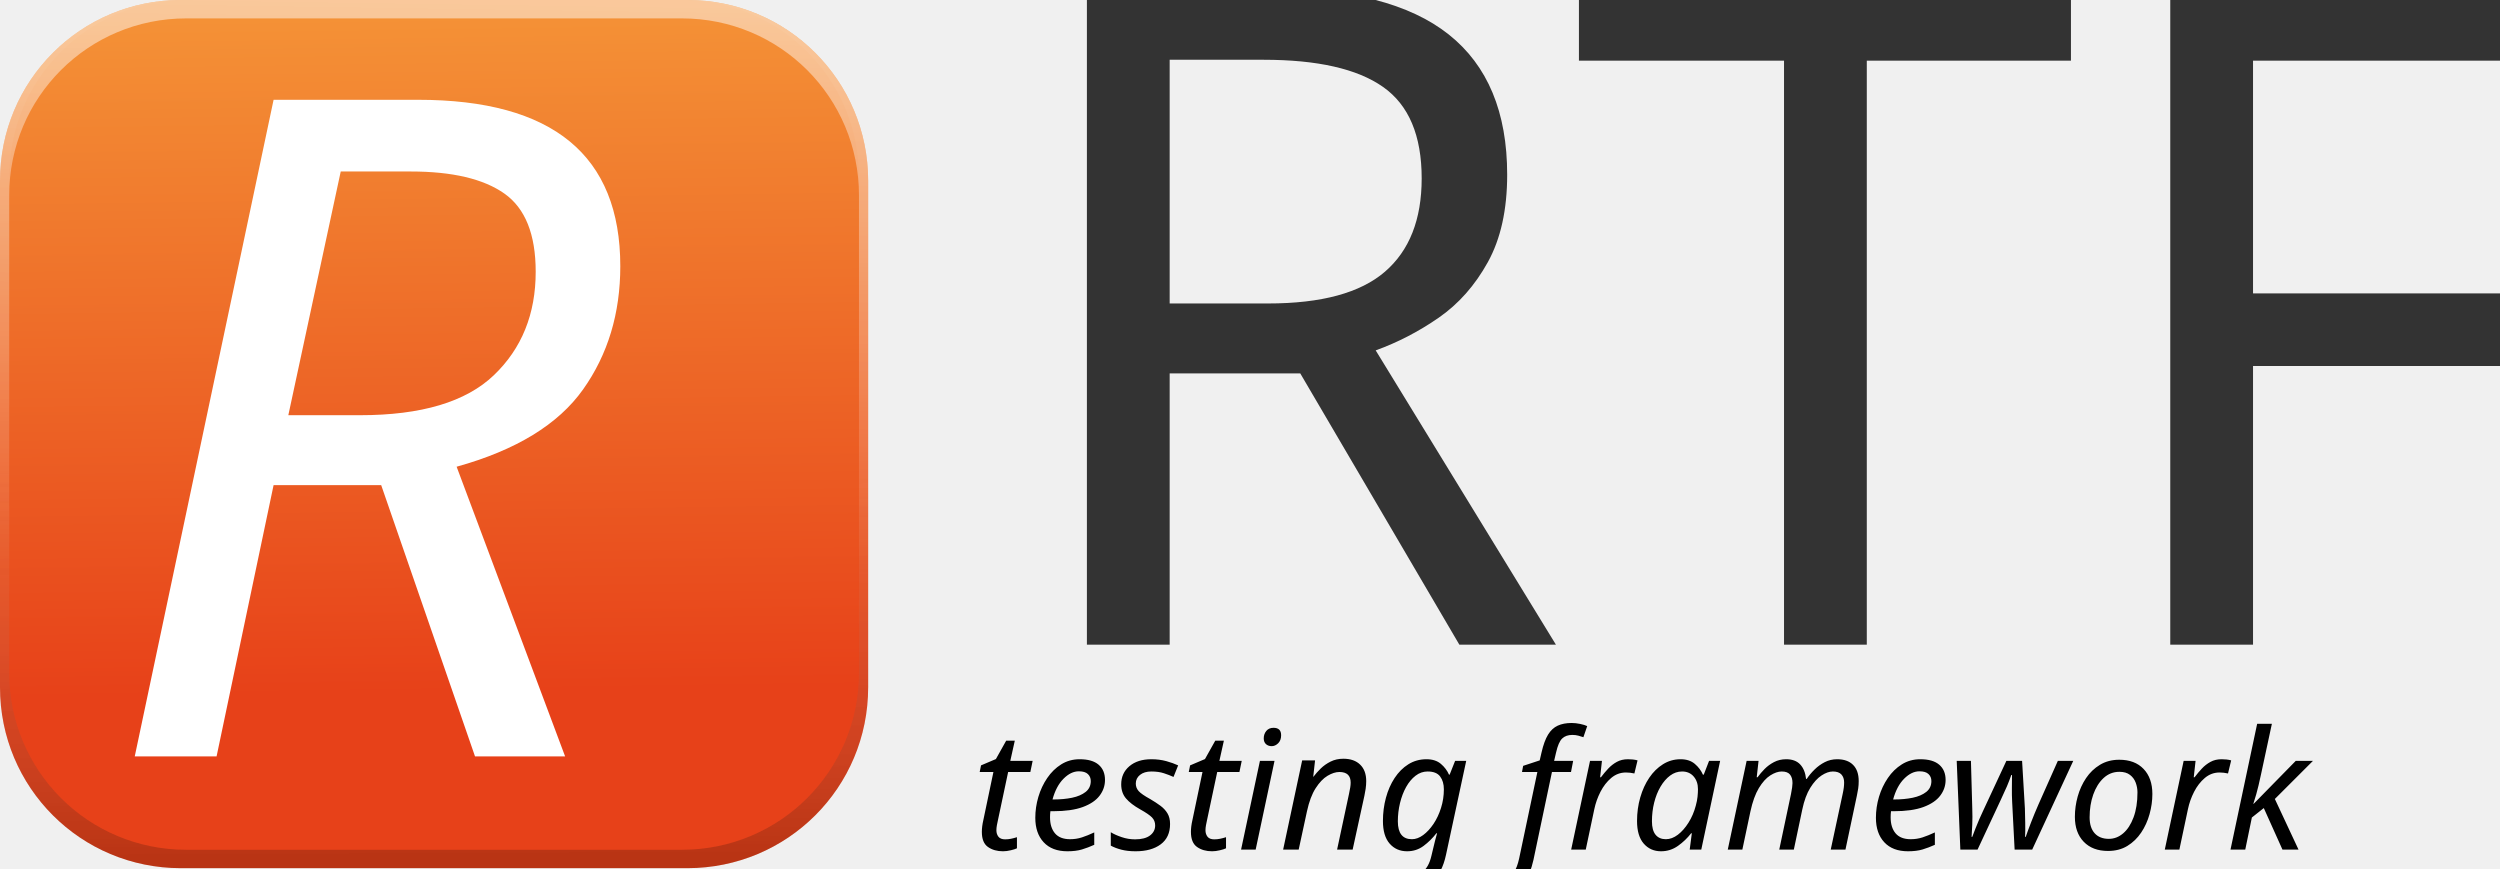
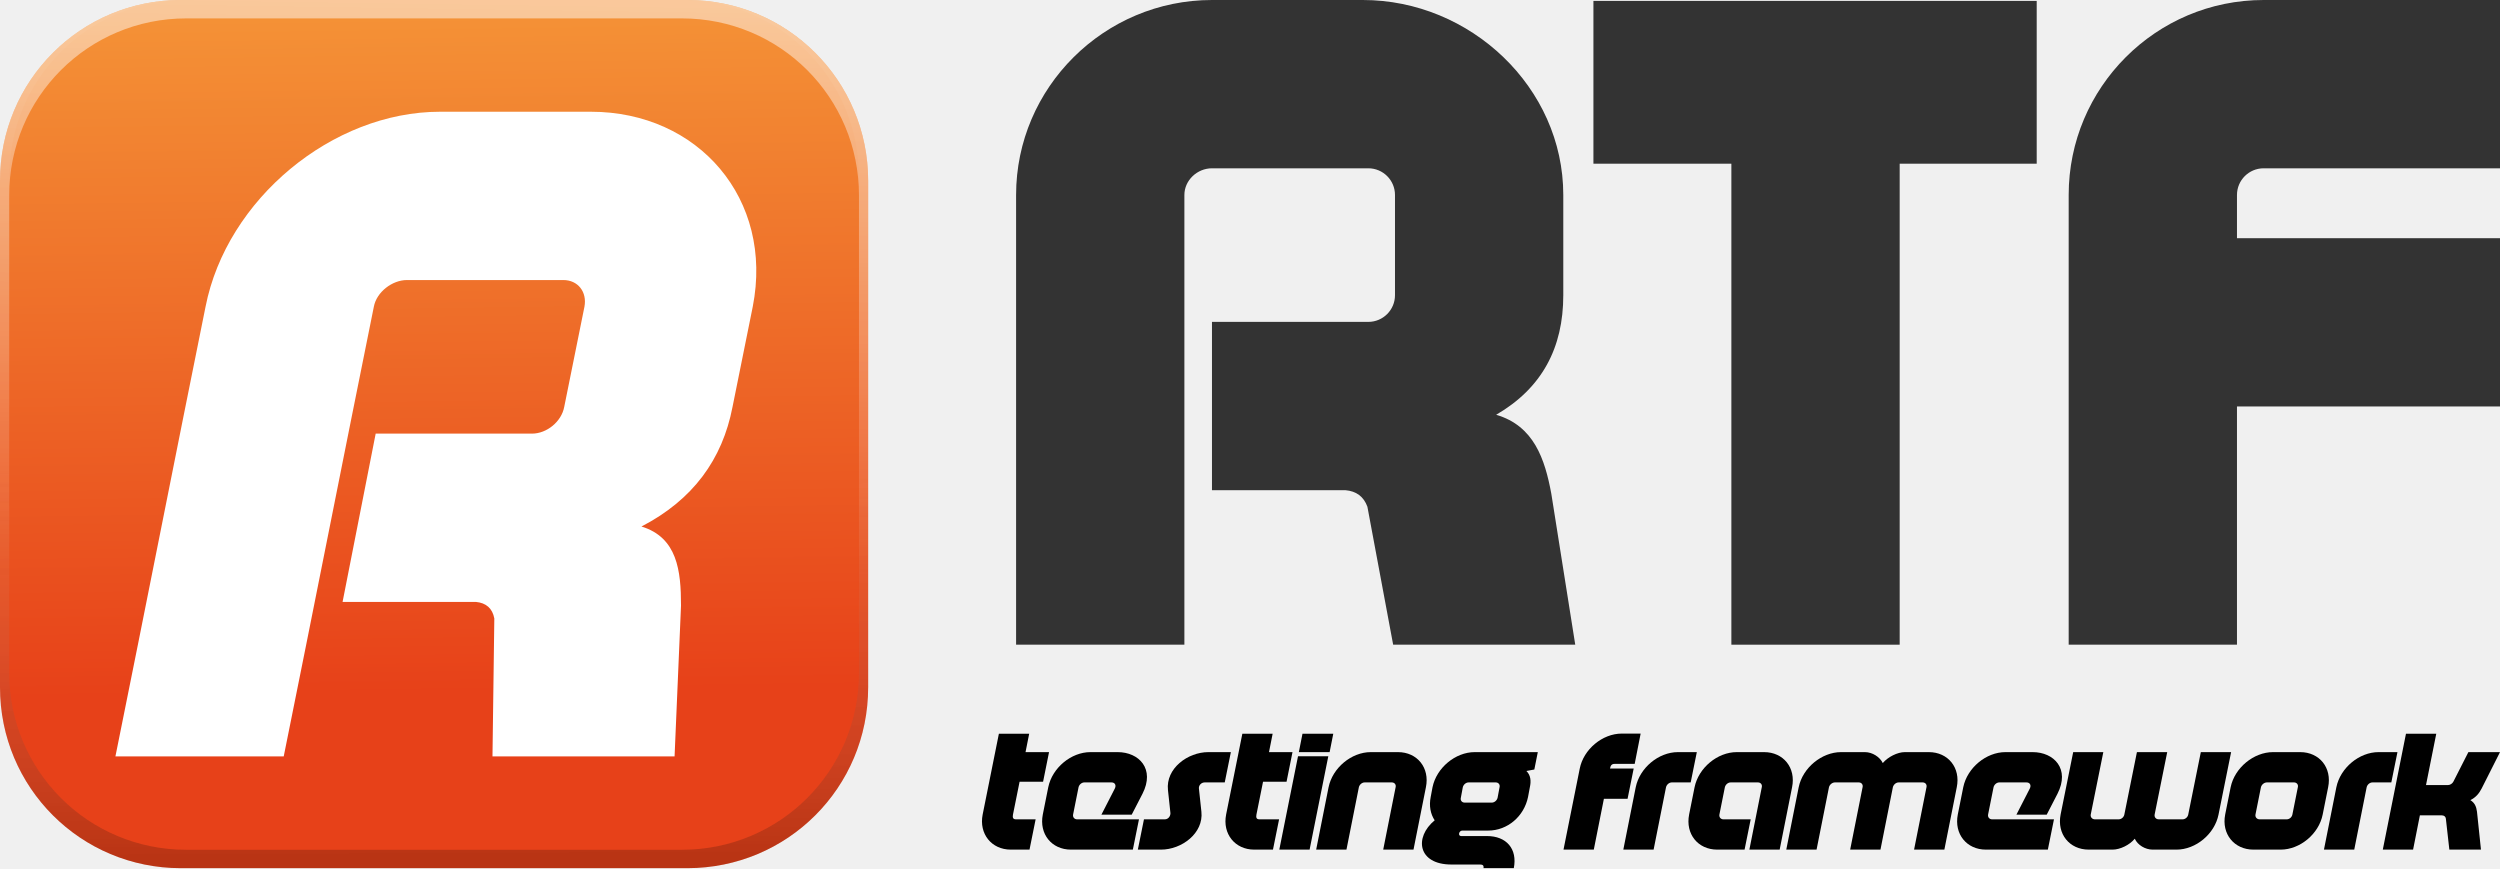
<svg xmlns="http://www.w3.org/2000/svg" xmlns:xlink="http://www.w3.org/1999/xlink" version="1.1" id="svg2" height="377.6" width="1087.351">
  <defs id="defs4">
    <linearGradient x1="19.245" y1="21.031" x2="19.36" gradientUnits="userSpaceOnUse" y2="44.984" id="linearGradient2460">
      <stop offset="0" style="stop-color:#f49136;stop-opacity:1;" id="stop3602" />
      <stop offset="1" style="stop-color:#e74119;stop-opacity:1;" id="stop3604" />
    </linearGradient>
    <linearGradient xlink:href="#ButtonShadow-0-1-1-5-9" id="linearGradient4114-2-6" gradientUnits="userSpaceOnUse" gradientTransform="matrix(1.03178,0,0,1.03178,-830.8641,592.6779)" x1="1012.513" y1="484.417" x2="1006.808" y2="20.626" />
    <linearGradient x1="45.448" y1="92.54" x2="45.448" y2="7.017" id="ButtonShadow-0-1-1-5-9" gradientUnits="userSpaceOnUse" gradientTransform="matrix(1.005865,0,0,0.994169,100,0)">
      <stop id="stop3750-8-9-3-6-4" style="stop-color:#000000;stop-opacity:1" offset="0" />
      <stop id="stop3752-5-6-4-2-9" style="stop-color:#000000;stop-opacity:0.588" offset="1" />
    </linearGradient>
    <linearGradient xlink:href="#ButtonShadow-0-1-1-5-9" id="linearGradient4112-2-6" gradientUnits="userSpaceOnUse" gradientTransform="matrix(1.040254,0,0,1.040254,-837.9512,592.5182)" x1="1012.513" y1="484.417" x2="1006.808" y2="20.626" />
    <linearGradient xlink:href="#ButtonShadow-0-1-1-5-9" id="linearGradient4110-6-7" gradientUnits="userSpaceOnUse" gradientTransform="matrix(1.023305,0,0,1.023305,-823.777,592.8376)" x1="1012.513" y1="484.417" x2="1006.808" y2="20.626" />
    <linearGradient xlink:href="#ButtonShadow-0-1-1-5-9" id="linearGradient4116-6-3" gradientUnits="userSpaceOnUse" gradientTransform="matrix(1.01483,0,0,1.01483,-816.69,592.9972)" x1="1012.513" y1="484.417" x2="1006.808" y2="20.626" />
    <linearGradient y2="20.626" x2="1006.808" y1="484.417" x1="1012.513" gradientTransform="matrix(1.007415,0,0,1.007415,-810.4888,593.1369)" gradientUnits="userSpaceOnUse" id="linearGradient5342-3" xlink:href="#ButtonShadow-0-1-1-5-9" />
    <linearGradient xlink:href="#linearGradient3737-9" id="linearGradient4084-8" gradientUnits="userSpaceOnUse" gradientTransform="translate(778.5998,-360.5596)" x1="993.439" y1="51.512" x2="988.786" y2="363.738" />
    <linearGradient id="linearGradient3737-9">
      <stop id="stop3739-7" style="stop-color:#ffffff;stop-opacity:1" offset="0" />
      <stop id="stop3741-4" style="stop-color:#ffffff;stop-opacity:0" offset="1" />
    </linearGradient>
    <linearGradient xlink:href="#linearGradient4046-3" id="linearGradient4086-12" gradientUnits="userSpaceOnUse" x1="1764.649" y1="155.597" x2="1763.69" y2="-55.941" />
    <linearGradient id="linearGradient4046-3">
      <stop id="stop4048-7" style="stop-color:#000000;stop-opacity:1;" offset="0" />
      <stop id="stop4050-73" style="stop-color:#ffffff;stop-opacity:0.2" offset="1" />
    </linearGradient>
    <linearGradient y2="36.644" x2="19.36" y1="6.295" x1="18.93" gradientTransform="matrix(12.10256,0,0,12.10256,-34.46825,-46.18711)" gradientUnits="userSpaceOnUse" id="linearGradient3157" xlink:href="#linearGradient2460" />
    <linearGradient xlink:href="#ButtonShadow-0-1-1-5-9" id="linearGradient3038" gradientUnits="userSpaceOnUse" gradientTransform="matrix(1.03178,0,0,1.03178,-830.8641,592.6779)" x1="1012.513" y1="484.417" x2="1006.808" y2="20.626" />
    <linearGradient xlink:href="#ButtonShadow-0-1-1-5-9" id="linearGradient3040" gradientUnits="userSpaceOnUse" gradientTransform="matrix(1.040254,0,0,1.040254,-837.9512,592.5182)" x1="1012.513" y1="484.417" x2="1006.808" y2="20.626" />
    <linearGradient xlink:href="#ButtonShadow-0-1-1-5-9" id="linearGradient3042" gradientUnits="userSpaceOnUse" gradientTransform="matrix(1.023305,0,0,1.023305,-823.777,592.8376)" x1="1012.513" y1="484.417" x2="1006.808" y2="20.626" />
    <linearGradient xlink:href="#ButtonShadow-0-1-1-5-9" id="linearGradient3044" gradientUnits="userSpaceOnUse" gradientTransform="matrix(1.01483,0,0,1.01483,-816.69,592.9972)" x1="1012.513" y1="484.417" x2="1006.808" y2="20.626" />
    <linearGradient xlink:href="#ButtonShadow-0-1-1-5-9" id="linearGradient3046" gradientUnits="userSpaceOnUse" gradientTransform="matrix(1.007415,0,0,1.007415,-810.4888,593.1369)" x1="1012.513" y1="484.417" x2="1006.808" y2="20.626" />
    <linearGradient xlink:href="#linearGradient2460" id="linearGradient3048" gradientUnits="userSpaceOnUse" gradientTransform="matrix(12.10256,0,0,12.10256,-34.46825,-46.18711)" x1="18.93" y1="6.295" x2="19.36" y2="36.644" />
    <linearGradient xlink:href="#linearGradient3737-9" id="linearGradient3050" gradientUnits="userSpaceOnUse" gradientTransform="translate(778.5998,-360.5596)" x1="993.439" y1="51.512" x2="988.786" y2="363.738" />
    <linearGradient xlink:href="#linearGradient4046-3" id="linearGradient3052" gradientUnits="userSpaceOnUse" x1="1764.649" y1="155.597" x2="1763.69" y2="-55.941" />
    <linearGradient xlink:href="#linearGradient2460" id="linearGradient3059" gradientUnits="userSpaceOnUse" gradientTransform="matrix(12.10256,0,0,12.10256,-19.24173,-40.55384)" x1="18.93" y1="6.295" x2="19.36" y2="36.644" />
    <linearGradient xlink:href="#ButtonShadow-0-1-1-5-9" id="linearGradient3067" gradientUnits="userSpaceOnUse" gradientTransform="matrix(1.03178,0,0,1.03178,-830.8641,592.6779)" x1="1012.513" y1="484.417" x2="1006.808" y2="20.626" />
    <linearGradient xlink:href="#ButtonShadow-0-1-1-5-9" id="linearGradient3069" gradientUnits="userSpaceOnUse" gradientTransform="matrix(1.040254,0,0,1.040254,-837.9512,592.5182)" x1="1012.513" y1="484.417" x2="1006.808" y2="20.626" />
    <linearGradient xlink:href="#ButtonShadow-0-1-1-5-9" id="linearGradient3071" gradientUnits="userSpaceOnUse" gradientTransform="matrix(1.023305,0,0,1.023305,-823.777,592.8376)" x1="1012.513" y1="484.417" x2="1006.808" y2="20.626" />
    <linearGradient xlink:href="#ButtonShadow-0-1-1-5-9" id="linearGradient3073" gradientUnits="userSpaceOnUse" gradientTransform="matrix(1.01483,0,0,1.01483,-816.69,592.9972)" x1="1012.513" y1="484.417" x2="1006.808" y2="20.626" />
    <linearGradient xlink:href="#ButtonShadow-0-1-1-5-9" id="linearGradient3075" gradientUnits="userSpaceOnUse" gradientTransform="matrix(1.007415,0,0,1.007415,-810.4888,593.1369)" x1="1012.513" y1="484.417" x2="1006.808" y2="20.626" />
    <linearGradient xlink:href="#linearGradient2460" id="linearGradient3105" gradientUnits="userSpaceOnUse" gradientTransform="matrix(12.10256,0,0,12.10256,-19.24173,-40.55384)" x1="18.93" y1="6.295" x2="19.36" y2="36.644" />
    <linearGradient xlink:href="#linearGradient3737-9" id="linearGradient3107" gradientUnits="userSpaceOnUse" gradientTransform="translate(778.5998,-360.5596)" x1="993.439" y1="51.512" x2="988.786" y2="363.738" />
    <linearGradient xlink:href="#linearGradient4046-3" id="linearGradient3109" gradientUnits="userSpaceOnUse" x1="1764.649" y1="155.597" x2="1763.69" y2="-55.941" />
    <linearGradient xlink:href="#linearGradient2460" id="linearGradient3063" gradientUnits="userSpaceOnUse" gradientTransform="matrix(12.10256,0,0,12.10256,-19.24173,-40.55384)" x1="18.93" y1="6.295" x2="19.36" y2="36.644" />
    <linearGradient xlink:href="#linearGradient3737-9" id="linearGradient3065" gradientUnits="userSpaceOnUse" gradientTransform="translate(778.5998,-360.5596)" x1="993.439" y1="51.512" x2="988.786" y2="363.738" />
    <linearGradient xlink:href="#linearGradient4046-3" id="linearGradient3068" gradientUnits="userSpaceOnUse" x1="1764.649" y1="155.597" x2="1763.69" y2="-55.941" />
    <linearGradient xlink:href="#linearGradient2460" id="linearGradient3081" gradientUnits="userSpaceOnUse" gradientTransform="matrix(12.10256,0,0,12.10256,-19.24173,-40.55384)" x1="18.93" y1="6.295" x2="19.36" y2="36.644" />
    <linearGradient xlink:href="#linearGradient3737-9" id="linearGradient3083" gradientUnits="userSpaceOnUse" gradientTransform="translate(778.5998,-360.5596)" x1="993.439" y1="51.512" x2="988.786" y2="363.738" />
    <linearGradient xlink:href="#linearGradient4046-3" id="linearGradient3085" gradientUnits="userSpaceOnUse" x1="1764.649" y1="155.597" x2="1763.69" y2="-55.941" />
    <linearGradient xlink:href="#linearGradient2460" id="linearGradient3103" gradientUnits="userSpaceOnUse" gradientTransform="matrix(12.10256,0,0,12.10256,-19.24173,-40.55384)" x1="18.93" y1="6.295" x2="19.36" y2="36.644" />
    <linearGradient xlink:href="#linearGradient3737-9" id="linearGradient3106" gradientUnits="userSpaceOnUse" gradientTransform="translate(778.5998,-360.5596)" x1="993.439" y1="51.512" x2="988.786" y2="363.738" />
    <linearGradient xlink:href="#linearGradient4046-3" id="linearGradient3108" gradientUnits="userSpaceOnUse" x1="1764.649" y1="155.597" x2="1763.69" y2="-55.941" />
    <linearGradient xlink:href="#linearGradient2460" id="linearGradient3121" gradientUnits="userSpaceOnUse" gradientTransform="matrix(12.10256,0,0,12.10256,-19.24173,-40.55384)" x1="18.93" y1="6.295" x2="19.36" y2="36.644" />
    <linearGradient xlink:href="#linearGradient3737-9" id="linearGradient3123" gradientUnits="userSpaceOnUse" gradientTransform="translate(778.5998,-360.5596)" x1="993.439" y1="51.512" x2="988.786" y2="363.738" />
    <linearGradient xlink:href="#linearGradient4046-3" id="linearGradient3125" gradientUnits="userSpaceOnUse" x1="1764.649" y1="155.597" x2="1763.69" y2="-55.941" />
    <linearGradient xlink:href="#linearGradient2460" id="linearGradient3161" gradientUnits="userSpaceOnUse" gradientTransform="matrix(12.10256,0,0,12.10256,-19.24173,-40.55384)" x1="18.93" y1="6.295" x2="19.36" y2="36.644" />
    <linearGradient xlink:href="#linearGradient3737-9" id="linearGradient3163" gradientUnits="userSpaceOnUse" gradientTransform="translate(778.5998,-360.5596)" x1="993.439" y1="51.512" x2="988.786" y2="363.738" />
    <linearGradient xlink:href="#linearGradient4046-3" id="linearGradient3165" gradientUnits="userSpaceOnUse" x1="1764.649" y1="155.597" x2="1763.69" y2="-55.941" />
+     <linearGradient xlink:href="#linearGradient2460" id="linearGradient3074" gradientUnits="userSpaceOnUse" gradientTransform="matrix(12.10256,0,0,12.10256,-19.24173,-40.55384)" x1="18.93" y1="6.295" x2="19.36" y2="36.644" />
+     <linearGradient xlink:href="#linearGradient3737-9" id="linearGradient3076" gradientUnits="userSpaceOnUse" gradientTransform="translate(778.5998,-360.5596)" x1="993.439" y1="51.512" x2="988.786" y2="363.738" />
+     <linearGradient xlink:href="#linearGradient4046-3" id="linearGradient3078" gradientUnits="userSpaceOnUse" x1="1764.649" y1="155.597" x2="1763.69" y2="-55.941" />
  </defs>
  <g id="layer1" transform="translate(-326.4711,-1292.323)" />
  <g id="g2036" transform="matrix(1.1,0,0,0.44444,-231.39,-495.5679)">
    <g id="g3712" style="opacity:0.4" transform="matrix(1.0526,0,0,1.2857,-1.2632,-13.429)" />
  </g>
  <g transform="translate(-228.99,-520.6789)" id="g3541" />
  <g transform="translate(-228.99,-520.6789)" id="g3536" />
  <g id="g4076" transform="translate(-931.9904,-1105.929)">
    <g transform="translate(-926.6676,684.3845)" id="g4038" />
  </g>
  <flowRoot xml:space="preserve" id="flowRoot3035" style="font-size:14px;font-style:normal;font-variant:normal;font-weight:normal;font-stretch:normal;line-height:125%;letter-spacing:0px;word-spacing:0px;fill:#000000;fill-opacity:1;stroke:none;font-family:Bitstream Charter;-inkscape-font-specification:Bitstream Charter" transform="translate(-326.4711,-751.9605)">
    <flowRegion id="flowRegion3037">
      <rect id="rect3039" width="37.368" height="37.368" x="1233.142" y="1451.537" />
    </flowRegion>
    <flowPara id="flowPara3041" />
  </flowRoot>
-   <g id="g3145" transform="translate(-326.4711,-751.9605)">
-     <text id="text3021-3" y="1032.361" x="760.409" style="font-size:14px;font-style:normal;font-variant:normal;font-weight:normal;font-stretch:normal;line-height:125%;letter-spacing:0px;word-spacing:0px;fill:#333333;fill-opacity:1;stroke:none;font-family:Bitstream Charter;-inkscape-font-specification:Bitstream Charter" xml:space="preserve">
-       <tspan style="font-size:400px;font-style:normal;font-variant:normal;font-weight:normal;font-stretch:normal;letter-spacing:0px;word-spacing:0px;fill:#333333;font-family:Age;-inkscape-font-specification:Age" y="1032.361" x="760.409" id="tspan3023-9">RTF</tspan>
-     </text>
-     <g transform="translate(91.90371,-53.19999)" id="g3110">
-       <g id="g3095" transform="matrix(0.8,0,0,0.8,84.67348,198.7921)">
-         <g transform="translate(152.1409,732.3273)" id="g3077">
-           <path style="fill:url(#linearGradient3161);stroke:none" d="m 133.57,25.633 c -54.477,0 -98.344,43.867 -98.344,98.344 l 0,23.062 0,252.25 c 0,54.477 43.867,98.344 98.344,98.344 l 275.312,0 c 54.477,0 98.344,-43.867 98.344,-98.344 l 0,-252.25 0,-23.062 c 0,-54.477 -43.867,-98.344 -98.344,-98.344 l -275.312,0 z" id="rect5505" />
-           <g id="g4076-9" transform="translate(-590.2929,-348.3351)">
-             <g transform="translate(-926.6676,684.3845)" id="g4038-9">
-               <path style="opacity:0.5;color:#000000;fill:url(#linearGradient3163);fill-opacity:1;fill-rule:nonzero;stroke:none;stroke-width:1.5;marker:none;visibility:visible;display:inline;overflow:visible;enable-background:accumulate" d="m 1650.499,-310.416 c -54.477,0 -98.312,43.836 -98.312,98.312 l 0,275.344 c 0,54.477 43.836,98.344 98.312,98.344 l 2.938,0 c -53.322,0 -96.25,-42.928 -96.25,-96.25 l 0,-269.5 c 0,-53.322 42.928,-96.25 96.25,-96.25 l 269.5,0 c 53.322,0 96.25,42.928 96.25,96.25 l 0,269.5 c 0,53.323 -42.928,96.25 -96.25,96.25 l 2.906,0 c 54.477,0 98.344,-43.867 98.344,-98.344 l 0,-275.344 c 0,-54.477 -43.867,-98.312 -98.344,-98.312 l -275.344,0 z" id="rect6809-2-3" />
-               <path id="path3981-7" d="m 1650.499,161.584 c -54.477,0 -98.312,-43.836 -98.312,-98.313 l 0,-275.344 c 0,-54.477 43.836,-98.344 98.312,-98.344 l 2.938,0 c -53.322,0 -96.25,42.928 -96.25,96.25 l 0,269.5 c 0,53.323 42.928,96.25 96.25,96.25 l 269.5,0 c 53.322,0 96.25,-42.928 96.25,-96.25 l 0,-269.5 c 0,-53.322 -42.928,-96.25 -96.25,-96.25 l 2.906,0 c 54.477,0 98.344,43.867 98.344,98.344 l 0,275.344 c 0,54.477 -43.867,98.313 -98.344,98.313 l -275.344,0 z" style="opacity:0.2;color:#000000;fill:url(#linearGradient3165);fill-opacity:1;fill-rule:nonzero;stroke:none;stroke-width:1.5;marker:none;visibility:visible;display:inline;overflow:visible;enable-background:accumulate" />
-             </g>
+   <g id="g3132">
+     <g id="text3021-3" style="font-size:14px;font-style:normal;font-variant:normal;font-weight:normal;font-stretch:normal;line-height:125%;letter-spacing:0px;word-spacing:0px;fill:#333333;fill-opacity:1;stroke:none;font-family:Bitstream Charter;-inkscape-font-specification:Bitstream Charter">
+       <path id="path3126" style="font-size:400px;fill:#333333;font-family:Age;-inkscape-font-specification:Age" d="m 585.138,213.2 c 4.8,0.4 8,2.8 9.6,7.2 l 11.2,60 79.2,0 -10.4,-65.6 c -2.8,-15.2 -7.6,-29.6 -24,-34.4 20,-11.6 29.2,-29.2 29.2,-52 l 0,-43.6 c 0,-46.8 -40.4,-84.8 -87.2,-84.8 l -65.6,0 c -46.8,0 -85.2,38 -85.2,84.8 0,65.2 0,130.4 0,195.6 l 73.2,0 c 0,-65.2 0,-130.4 0,-195.6 0,-6.4 5.6,-11.6 12,-11.6 l 68,0 c 6.4,0 11.6,5.2 11.6,11.6 l 0,43.6 c 0,6.4 -5.2,11.6 -11.6,11.6 l -68,0 0,73.2 23.6,0 34.4,0" />
+       <path id="path3128" style="font-size:400px;fill:#333333;font-family:Age;-inkscape-font-specification:Age" d="m 753.045,71.2 0,209.2 73.2,0 0,-209.2 59.6,0 0,-70.8 -192.8,0 0,70.8 60,0" />
+       <path id="path3130" style="font-size:400px;fill:#333333;font-family:Age;-inkscape-font-specification:Age" d="m 972.951,280.4 0,-103.6 114.4,0 0,-73.2 -114.4,0 0,-18.8 c 0,-6.4 5.2,-11.6 11.6,-11.6 l 102.8,0 0,-73.2 -102.8,0 c -46.8,0 -84.8,38 -84.8,84.8 l 0,195.6 73.2,0" />
+     </g>
+     <g transform="matrix(0.8,0,0,0.8,-149.8939,-606.3684)" id="g3095">
+       <g id="g3077" transform="translate(152.1409,732.3273)">
+         <path id="rect5505" d="m 133.57,25.633 c -54.477,0 -98.344,43.867 -98.344,98.344 l 0,23.062 0,252.25 c 0,54.477 43.867,98.344 98.344,98.344 l 275.312,0 c 54.477,0 98.344,-43.867 98.344,-98.344 l 0,-252.25 0,-23.062 c 0,-54.477 -43.867,-98.344 -98.344,-98.344 l -275.312,0 z" style="fill:url(#linearGradient3074);stroke:none" />
+         <g transform="translate(-590.2929,-348.3351)" id="g4076-9">
+           <g id="g4038-9" transform="translate(-926.6676,684.3845)">
+             <path id="rect6809-2-3" d="m 1650.499,-310.416 c -54.477,0 -98.312,43.836 -98.312,98.312 l 0,275.344 c 0,54.477 43.836,98.344 98.312,98.344 l 2.938,0 c -53.322,0 -96.25,-42.928 -96.25,-96.25 l 0,-269.5 c 0,-53.322 42.928,-96.25 96.25,-96.25 l 269.5,0 c 53.322,0 96.25,42.928 96.25,96.25 l 0,269.5 c 0,53.323 -42.928,96.25 -96.25,96.25 l 2.906,0 c 54.477,0 98.344,-43.867 98.344,-98.344 l 0,-275.344 c 0,-54.477 -43.867,-98.312 -98.344,-98.312 l -275.344,0 z" style="opacity:0.5;color:#000000;fill:url(#linearGradient3076);fill-opacity:1;fill-rule:nonzero;stroke:none;stroke-width:1.5;marker:none;visibility:visible;display:inline;overflow:visible;enable-background:accumulate" />
+             <path style="opacity:0.2;color:#000000;fill:url(#linearGradient3078);fill-opacity:1;fill-rule:nonzero;stroke:none;stroke-width:1.5;marker:none;visibility:visible;display:inline;overflow:visible;enable-background:accumulate" d="m 1650.499,161.584 c -54.477,0 -98.312,-43.836 -98.312,-98.313 l 0,-275.344 c 0,-54.477 43.836,-98.344 98.312,-98.344 l 2.938,0 c -53.322,0 -96.25,42.928 -96.25,96.25 l 0,269.5 c 0,53.323 42.928,96.25 96.25,96.25 l 269.5,0 c 53.322,0 96.25,-42.928 96.25,-96.25 l 0,-269.5 c 0,-53.322 -42.928,-96.25 -96.25,-96.25 l 2.906,0 c 54.477,0 98.344,43.867 98.344,98.344 l 0,275.344 c 0,54.477 -43.867,98.313 -98.344,98.313 l -275.344,0 z" id="path3981-7" />
          </g>
        </g>
      </g>
-       <text xml:space="preserve" style="font-size:14px;font-style:normal;font-variant:normal;font-weight:normal;font-stretch:normal;line-height:125%;letter-spacing:0px;word-spacing:0px;fill:#ffffff;fill-opacity:1;stroke:none;font-family:Bitstream Charter;-inkscape-font-specification:Bitstream Charter" x="276.767" y="1134.16" id="text3021">
-         <tspan id="tspan3023" x="276.767" y="1134.16" style="font-size:400px;font-style:italic;font-variant:normal;font-weight:normal;font-stretch:normal;fill:#ffffff;font-family:Age;-inkscape-font-specification:Age Italic">R</tspan>
-       </text>
    </g>
-     <text id="text3049" y="1121.497" x="749.406" style="font-size:14px;font-style:normal;font-variant:normal;font-weight:normal;font-stretch:normal;line-height:125%;letter-spacing:0px;word-spacing:0px;fill:#000000;fill-opacity:1;stroke:none;font-family:Bitstream Charter;-inkscape-font-specification:Bitstream Charter" xml:space="preserve">
-       <tspan style="font-size:72px;font-style:italic;font-variant:normal;font-weight:normal;font-stretch:normal;font-family:Age;-inkscape-font-specification:Age Italic" y="1121.497" x="749.406" id="tspan3051">testing framework</tspan>
-     </text>
+     <g id="text3021" style="font-size:14px;font-style:normal;font-variant:normal;font-weight:normal;font-stretch:normal;line-height:125%;letter-spacing:0px;word-spacing:0px;fill:#ffffff;fill-opacity:1;stroke:none;font-family:Bitstream Charter;-inkscape-font-specification:Bitstream Charter">
+       <path id="path3123" style="font-size:400px;font-style:italic;fill:#ffffff;font-family:Age;-inkscape-font-specification:Age Italic" d="m 207,261.8 c 4.4,0.4 7.2,2.8 8,7.2 l -0.8,60 79.2,0 2.8,-65.6 c 0,-15.2 -1.6,-29.6 -17.2,-34.4 22.4,-11.6 35.2,-29.2 39.6,-52 l 8.8,-43.6 C 336.6,86.6 303.8,48.6 257,48.6 l -65.6,0 c -46.8,0 -92.8,38 -102,84.8 -13.2,65.2 -26,130.4 -39.2,195.6 l 73.2,0 c 13.2,-65.2 26,-130.4 39.2,-195.6 1.2,-6.4 8,-11.6 14.4,-11.6 l 68,0 c 6.4,0 10.4,5.2 9.2,11.6 l -8.8,43.6 c -1.2,6.4 -7.6,11.6 -14,11.6 l -68,0 -14.4,73.2 23.6,0 34.4,0" />
+     </g>
+     <g id="text3049" style="font-size:14px;font-style:normal;font-variant:normal;font-weight:normal;font-stretch:normal;line-height:125%;letter-spacing:0px;word-spacing:0px;fill:#000000;fill-opacity:1;stroke:none;font-family:Bitstream Charter;-inkscape-font-specification:Bitstream Charter">
+       <path id="path3090" style="font-size:72px;font-style:italic;font-family:Age;-inkscape-font-specification:Age Italic" d="m 447.775,369.536 2.664,-13.176 c -2.808,0 -5.688,0 -8.568,0 -1.296,0 -1.512,-0.792 -1.296,-2.016 l 2.88,-14.328 10.224,0 2.592,-12.888 -10.224,0 1.584,-7.992 -13.176,0 c -1.8,9 -5.256,26.136 -7.056,35.136 -1.656,8.352 3.816,15.264 12.24,15.264 l 8.136,0" />
+       <path id="path3092" style="font-size:72px;font-style:italic;font-family:Age;-inkscape-font-specification:Age Italic" d="m 496.899,345.272 c 5.544,-10.8 -1.44,-18.144 -10.8,-18.144 l -11.808,0 c -8.424,0 -16.632,6.84 -18.36,15.264 l -2.376,11.88 c -1.656,8.424 3.816,15.264 12.24,15.264 9,0 18,0 26.928,0 l 2.664,-13.176 c -8.928,0 -17.928,0 -26.928,0 -1.152,0 -1.944,-0.936 -1.728,-2.088 l 2.376,-11.88 c 0.288,-1.152 1.368,-2.088 2.52,-2.088 l 11.808,0 c 1.512,0 2.16,1.224 1.44,2.664 l -5.832,11.376 13.176,0 4.68,-9.072" />
+       <path id="path3094" style="font-size:72px;font-style:italic;font-family:Age;-inkscape-font-specification:Age Italic" d="m 525.562,327.128 c -9,0 -18.576,7.128 -17.568,16.488 l 1.08,10.08 c 0,1.368 -1.008,2.664 -2.448,2.664 l -9.072,0 -2.664,13.176 10.08,0 c 9,0 18.576,-7.128 17.568,-16.488 l -1.08,-10.08 c -0.144,-1.368 1.008,-2.664 2.52,-2.664 l 8.712,0 2.664,-13.176 -9.792,0" />
+       <path id="path3096" style="font-size:72px;font-style:italic;font-family:Age;-inkscape-font-specification:Age Italic" d="m 553.665,369.536 2.664,-13.176 c -2.808,0 -5.688,0 -8.568,0 -1.296,0 -1.512,-0.792 -1.296,-2.016 l 2.88,-14.328 10.224,0 2.592,-12.888 -10.224,0 1.584,-7.992 -13.176,0 c -1.8,9 -5.256,26.136 -7.056,35.136 -1.656,8.352 3.816,15.264 12.24,15.264 l 8.136,0" />
+       <path id="path3098" style="font-size:72px;font-style:italic;font-family:Age;-inkscape-font-specification:Age Italic" d="m 569.598,369.536 c 2.016,-10.224 6.048,-30.384 8.136,-40.608 l -13.176,0 c -2.088,10.224 -6.12,30.384 -8.136,40.608 l 13.176,0 m -4.68,-42.408 13.392,0 1.584,-7.992 -13.392,0 -1.584,7.992" />
+       <path id="path3100" style="font-size:72px;font-style:italic;font-family:Age;-inkscape-font-specification:Age Italic" d="m 605.357,340.304 c 1.152,0 1.944,0.936 1.656,2.088 l -5.4,27.144 13.176,0 5.4,-27.144 c 1.728,-8.424 -3.744,-15.264 -12.168,-15.264 l -11.808,0 c -8.424,0 -16.632,6.84 -18.36,15.264 l -5.4,27.144 13.176,0 5.4,-27.144 c 0.288,-1.152 1.368,-2.088 2.52,-2.088 l 11.808,0" />
+       <path id="path3102" style="font-size:72px;font-style:italic;font-family:Age;-inkscape-font-specification:Age Italic" d="m 641.422,327.128 c -8.424,0 -16.632,6.84 -18.36,15.264 l -0.792,4.248 c -0.792,3.888 -0.072,7.416 1.728,10.152 -9,7.416 -7.344,19.224 7.272,19.224 l 12.528,0 c 1.08,0 1.656,0.432 1.44,1.584 l 13.176,0 c 1.656,-8.424 -3.24,-13.968 -11.664,-13.968 l -11.232,0 c -1.512,0 -1.008,-2.376 0.504,-2.376 l 11.232,0 c 8.424,0 15.624,-6.192 17.352,-14.616 l 0.792,-4.248 c 0.576,-2.592 0.432,-5.184 -1.512,-7.056 l 3.456,-0.648 1.512,-7.56 c -9.144,0 -18.288,0 -27.432,0 m 9.144,13.176 c 1.152,0 1.944,0.936 1.656,2.088 l -0.864,4.608 c -0.288,1.152 -1.368,2.088 -2.52,2.088 l -11.808,0 c -1.152,0 -1.944,-0.936 -1.656,-2.088 l 0.864,-4.608 c 0.288,-1.152 1.368,-2.088 2.52,-2.088 l 11.808,0" />
+       <path id="path3104" style="font-size:72px;font-style:italic;font-family:Age;-inkscape-font-specification:Age Italic" d="m 705.375,319.064 c -8.424,0 -16.632,6.84 -18.288,15.264 -1.8,9 -5.256,26.208 -7.056,35.208 l 13.176,0 4.392,-22.104 c 3.456,0 6.84,0 10.296,0 l 2.664,-13.176 c -3.456,0 -6.84,0 -10.296,0 0.216,-1.224 0.648,-2.016 2.016,-2.016 2.88,0 5.76,0 8.712,0 l 2.592,-13.176 -8.208,0" />
+       <path id="path3106" style="font-size:72px;font-style:italic;font-family:Age;-inkscape-font-specification:Age Italic" d="m 729.807,327.128 c -8.424,0 -16.632,6.84 -18.36,15.264 -1.8,9 -3.6,18.144 -5.4,27.144 l 13.176,0 c 1.8,-9 3.6,-18.144 5.4,-27.144 0.288,-1.152 1.368,-2.088 2.52,-2.088 l 8.208,0 2.664,-13.176 -8.208,0" />
+       <path id="path3108" style="font-size:72px;font-style:italic;font-family:Age;-inkscape-font-specification:Age Italic" d="m 758.784,369.536 2.664,-13.176 -11.88,0 c -1.152,0 -1.944,-0.936 -1.728,-2.088 l 2.376,-11.88 c 0.288,-1.152 1.368,-2.088 2.52,-2.088 l 11.88,0 c 1.152,0 1.944,0.936 1.656,2.088 -1.8,9 -3.6,18.144 -5.4,27.144 l 13.176,0 c 1.8,-9 3.6,-18.144 5.4,-27.144 1.728,-8.424 -3.744,-15.264 -12.168,-15.264 l -11.88,0 c -8.424,0 -16.632,6.84 -18.36,15.264 l -2.376,11.88 c -1.656,8.424 3.816,15.264 12.24,15.264 l 11.88,0" />
+       <path id="path3110" style="font-size:72px;font-style:italic;font-family:Age;-inkscape-font-specification:Age Italic" d="m 808.458,340.304 c 1.152,0 1.944,0.936 1.656,2.088 l -5.4,27.144 13.176,0 5.4,-27.144 c 0.288,-1.152 1.368,-2.088 2.52,-2.088 l 10.44,0 c 1.152,0 1.944,0.936 1.656,2.088 l -5.4,27.144 13.176,0 5.4,-27.144 c 1.728,-8.424 -3.744,-15.264 -12.168,-15.264 l -10.44,0 c -3.168,0 -7.344,2.088 -9.576,4.752 -1.296,-2.664 -4.536,-4.752 -7.776,-4.752 l -10.368,0 c -8.424,0 -16.704,6.84 -18.432,15.264 l -5.4,27.144 13.176,0 5.4,-27.144 c 0.288,-1.152 1.44,-2.088 2.592,-2.088 l 10.368,0" />
+       <path id="path3112" style="font-size:72px;font-style:italic;font-family:Age;-inkscape-font-specification:Age Italic" d="m 894.868,345.272 c 5.544,-10.8 -1.44,-18.144 -10.8,-18.144 l -11.808,0 c -8.424,0 -16.632,6.84 -18.36,15.264 l -2.376,11.88 c -1.656,8.424 3.816,15.264 12.24,15.264 9,0 18,0 26.928,0 l 2.664,-13.176 c -8.928,0 -17.928,0 -26.928,0 -1.152,0 -1.944,-0.936 -1.728,-2.088 l 2.376,-11.88 c 0.288,-1.152 1.368,-2.088 2.52,-2.088 l 11.808,0 c 1.512,0 2.16,1.224 1.44,2.664 l -5.832,11.376 13.176,0 4.68,-9.072" />
+       <path id="path3114" style="font-size:72px;font-style:italic;font-family:Age;-inkscape-font-specification:Age Italic" d="m 938.939,356.36 c -1.224,0 -2.016,-0.936 -1.8,-2.088 l 5.472,-27.144 -13.176,0 -5.472,27.144 c -0.216,1.152 -1.296,2.088 -2.448,2.088 l -10.368,0 c -1.152,0 -2.016,-0.936 -1.8,-2.088 l 5.472,-27.144 -13.104,0 -5.472,27.144 c -1.656,8.424 3.816,15.264 12.24,15.264 l 10.368,0 c 3.24,0 7.416,-2.016 9.648,-4.752 1.224,2.736 4.536,4.752 7.776,4.752 l 10.368,0 c 8.424,0 16.632,-6.84 18.288,-15.264 l 5.472,-27.144 -13.176,0 -5.472,27.144 c -0.216,1.152 -1.296,2.088 -2.448,2.088 l -10.368,0" />
+       <path id="path3116" style="font-size:72px;font-style:italic;font-family:Age;-inkscape-font-specification:Age Italic" d="m 988.629,327.128 c -8.424,0 -16.704,6.84 -18.432,15.264 l -2.376,11.88 c -1.656,8.424 3.888,15.264 12.312,15.264 l 11.808,0 c 8.424,0 16.632,-6.84 18.288,-15.264 l 2.376,-11.88 c 1.728,-8.424 -3.744,-15.264 -12.168,-15.264 l -11.808,0 m 9.144,13.176 c 1.152,0 1.944,0.936 1.656,2.088 l -2.376,11.88 c -0.216,1.152 -1.296,2.088 -2.448,2.088 l -11.808,0 c -1.152,0 -2.016,-0.936 -1.8,-2.088 l 2.376,-11.88 c 0.288,-1.152 1.44,-2.088 2.592,-2.088 l 11.808,0" />
+       <path id="path3118" style="font-size:72px;font-style:italic;font-family:Age;-inkscape-font-specification:Age Italic" d="m 1034.541,327.128 c -8.424,0 -16.632,6.84 -18.36,15.264 -1.8,9 -3.6,18.144 -5.4,27.144 l 13.176,0 c 1.8,-9 3.6,-18.144 5.4,-27.144 0.288,-1.152 1.368,-2.088 2.52,-2.088 l 8.208,0 2.664,-13.176 -8.208,0" />
+       <path id="path3120" style="font-size:72px;font-style:italic;font-family:Age;-inkscape-font-specification:Age Italic" d="m 1049.551,369.536 c 1.152,-5.76 0.72,-3.6 2.952,-14.904 l 9.576,0 c 0.936,0 1.656,0.576 1.728,1.44 l 1.512,13.464 13.752,0 -1.728,-16.488 c -0.288,-2.232 -1.008,-3.888 -2.88,-5.04 2.304,-1.152 3.744,-2.808 4.896,-5.04 l 7.992,-15.84 -13.752,0 -6.552,12.888 c -0.432,0.792 -1.368,1.44 -2.304,1.44 -3.168,0 -6.408,0 -9.576,0 0.648,-3.312 4.032,-20.304 4.464,-22.32 l -13.176,0 c -2.016,10.08 -8.064,40.248 -10.08,50.4 l 13.176,0" />
+     </g>
  </g>
</svg>
